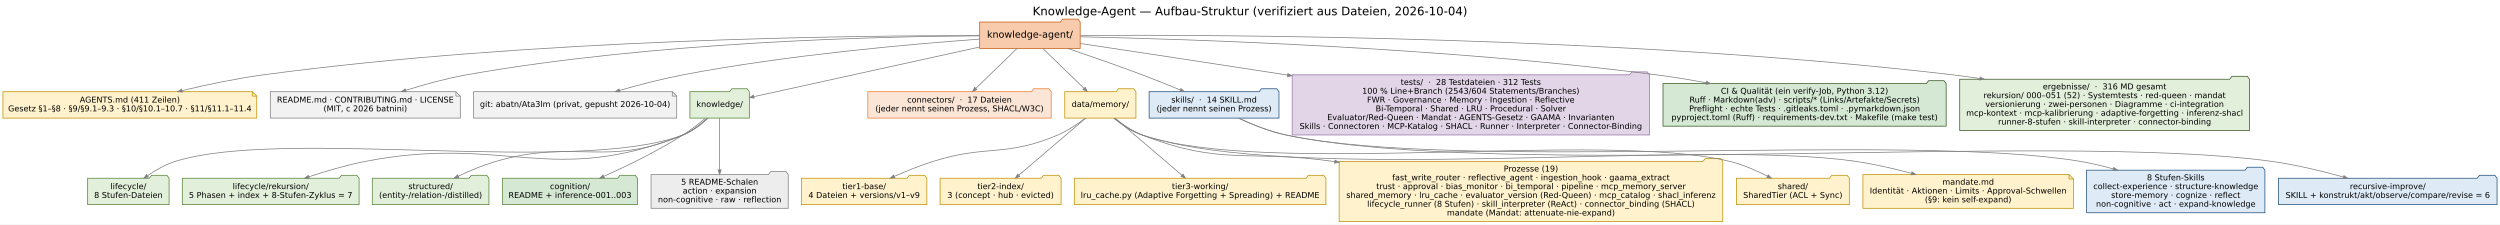
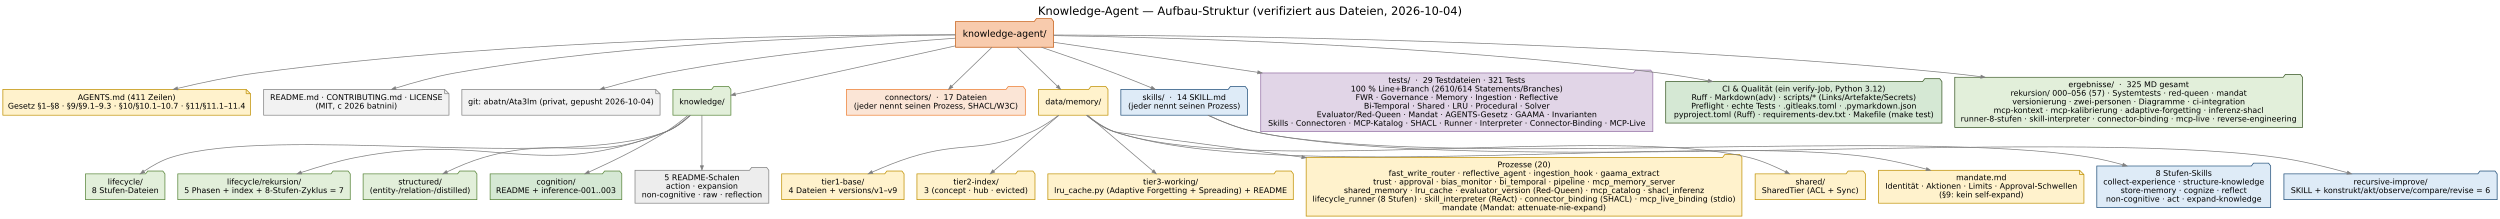
- <svg xmlns="http://www.w3.org/2000/svg" width="3408pt" height="306pt" viewBox="0.00 0.00 3408.00 306.00">
+ <svg xmlns="http://www.w3.org/2000/svg" width="3494pt" height="306pt" viewBox="0.00 0.00 3494.00 306.00">
  <g id="graph0" class="graph" transform="scale(1 1) rotate(0) translate(4 302)">
-     <polygon fill="white" stroke="transparent" points="-4,4 -4,-302 3404,-302 3404,4 -4,4" />
-     <text text-anchor="middle" x="1700" y="-281.2" font-family="DejaVu Sans" font-size="16.00">Knowledge-Agent — Aufbau-Struktur (verifiziert aus Dateien, 2026-10-04)</text>
+     <polygon fill="white" stroke="transparent" points="-4,4 -4,-302 3490,-302 3490,4 -4,4" />
+     <text text-anchor="middle" x="1743" y="-281.2" font-family="DejaVu Sans" font-size="16.00">Knowledge-Agent — Aufbau-Struktur (verifiziert aus Dateien, 2026-10-04)</text>
    <g id="node1" class="node">
      <polygon fill="#f8cbad" stroke="#c55a11" points="1468.5,-272 1465.5,-276 1444.5,-276 1441.5,-272 1331.5,-272 1331.5,-236 1468.5,-236 1468.5,-272" />
      <text text-anchor="middle" x="1400" y="-250.6" font-family="DejaVu Sans" font-size="13.00">knowledge-agent/</text>
    </g>
    <g id="node2" class="node">
      <polygon fill="#fff2cc" stroke="#bf8f00" points="340,-177 0,-177 0,-141 346,-141 346,-171 340,-177" />
      <polyline fill="none" stroke="#bf8f00" points="340,-177 340,-171 " />
      <polyline fill="none" stroke="#bf8f00" points="346,-171 340,-171 " />
      <text text-anchor="middle" x="173" y="-162.2" font-family="DejaVu Sans" font-size="11.00">AGENTS.md (411 Zeilen)</text>
      <text text-anchor="middle" x="173" y="-150.2" font-family="DejaVu Sans" font-size="11.00">Gesetz §1–§8 · §9/§9.1–9.3 · §10/§10.1–10.7 · §11/§11.1–11.4</text>
    </g>
    <g id="edge1" class="edge">
      <path fill="none" stroke="#7f7f7f" d="M1331.48,-253.44C1163.97,-253.66 720.71,-249.12 355,-200 318.17,-195.05 277.76,-186.49 244.39,-178.56" />
      <polygon fill="#7f7f7f" stroke="#7f7f7f" points="244.57,-176.44 238.24,-177.09 243.59,-180.53 244.57,-176.44" />
    </g>
    <g id="node3" class="node">
      <polygon fill="#f2f2f2" stroke="#808080" points="617.5,-177 364.5,-177 364.5,-141 623.5,-141 623.5,-171 617.5,-177" />
      <polyline fill="none" stroke="#808080" points="617.5,-177 617.5,-171 " />
      <polyline fill="none" stroke="#808080" points="623.5,-171 617.5,-171 " />
      <text text-anchor="middle" x="494" y="-162.2" font-family="DejaVu Sans" font-size="11.00">README.md · CONTRIBUTING.md · LICENSE</text>
      <text text-anchor="middle" x="494" y="-150.2" font-family="DejaVu Sans" font-size="11.00">(MIT, c 2026 batnini)</text>
    </g>
    <g id="edge2" class="edge">
      <path fill="none" stroke="#7f7f7f" d="M1331.34,-253.14C1196.31,-252.36 887.13,-245.24 632,-200 604.26,-195.08 574.13,-186.72 549.13,-178.9" />
      <polygon fill="#7f7f7f" stroke="#7f7f7f" points="549.57,-176.84 543.22,-177.04 548.31,-180.85 549.57,-176.84" />
    </g>
    <g id="node4" class="node">
      <polygon fill="#f2f2f2" stroke="#808080" points="912.5,-177 641.5,-177 641.5,-141 918.5,-141 918.5,-171 912.5,-177" />
      <polyline fill="none" stroke="#808080" points="912.5,-177 912.5,-171 " />
      <polyline fill="none" stroke="#808080" points="918.5,-171 912.5,-171 " />
      <text text-anchor="middle" x="780" y="-156.2" font-family="DejaVu Sans" font-size="11.00">git: abatn/Ata3lm (privat, gepusht 2026-10-04)</text>
    </g>
    <g id="edge3" class="edge">
      <path fill="none" stroke="#7f7f7f" d="M1331.36,-248.64C1238.88,-242.01 1069.45,-227.19 927,-200 898.26,-194.51 866.9,-186.3 840.56,-178.74" />
      <polygon fill="#7f7f7f" stroke="#7f7f7f" points="841.02,-176.68 834.68,-177.04 839.86,-180.72 841.02,-176.68" />
    </g>
    <g id="node5" class="node">
      <polygon fill="#e2efda" stroke="#548235" points="1017.5,-177 1014.5,-181 993.5,-181 990.5,-177 936.5,-177 936.5,-141 1017.5,-141 1017.5,-177" />
      <text text-anchor="middle" x="977" y="-156.2" font-family="DejaVu Sans" font-size="11.00">knowledge/</text>
    </g>
    <g id="edge4" class="edge">
      <path fill="none" stroke="#7f7f7f" d="M1331.1,-237.85C1244.57,-218.83 1098.44,-186.7 1023.85,-170.3" />
      <polygon fill="#7f7f7f" stroke="#7f7f7f" points="1024.04,-168.19 1017.73,-168.96 1023.14,-172.29 1024.04,-168.19" />
    </g>
    <g id="node11" class="node">
      <polygon fill="#fbe5d6" stroke="#ed7d31" points="1429,-177 1426,-181 1405,-181 1402,-177 1179,-177 1179,-141 1429,-141 1429,-177" />
      <text text-anchor="middle" x="1304" y="-162.2" font-family="DejaVu Sans" font-size="11.00">connectors/  ·  17 Dateien</text>
      <text text-anchor="middle" x="1304" y="-150.2" font-family="DejaVu Sans" font-size="11.00">(jeder nennt seinen Prozess, SHACL/W3C)</text>
    </g>
    <g id="edge5" class="edge">
      <path fill="none" stroke="#7f7f7f" d="M1382.39,-235.94C1366.66,-220.7 1343.52,-198.29 1326.46,-181.76" />
      <polygon fill="#7f7f7f" stroke="#7f7f7f" points="1327.59,-179.93 1321.82,-177.26 1324.67,-182.95 1327.59,-179.93" />
    </g>
    <g id="node12" class="node">
      <polygon fill="#fff2cc" stroke="#bf8f00" points="1544.5,-177 1541.5,-181 1520.5,-181 1517.5,-177 1447.5,-177 1447.5,-141 1544.5,-141 1544.5,-177" />
      <text text-anchor="middle" x="1496" y="-156.2" font-family="DejaVu Sans" font-size="11.00">data/memory/</text>
    </g>
    <g id="edge6" class="edge">
      <path fill="none" stroke="#7f7f7f" d="M1417.61,-235.94C1433.34,-220.7 1456.48,-198.29 1473.54,-181.76" />
      <polygon fill="#7f7f7f" stroke="#7f7f7f" points="1475.33,-182.95 1478.18,-177.26 1472.41,-179.93 1475.33,-182.95" />
    </g>
    <g id="node19" class="node">
      <polygon fill="#deebf7" stroke="#1f4e79" points="1739.5,-177 1736.5,-181 1715.5,-181 1712.5,-177 1562.5,-177 1562.5,-141 1739.5,-141 1739.5,-177" />
      <text text-anchor="middle" x="1651" y="-162.2" font-family="DejaVu Sans" font-size="11.00">skills/  ·  14 SKILL.md</text>
      <text text-anchor="middle" x="1651" y="-150.2" font-family="DejaVu Sans" font-size="11.00">(jeder nennt seinen Prozess)</text>
    </g>
    <g id="edge7" class="edge">
      <path fill="none" stroke="#7f7f7f" d="M1451.6,-235.9C1481.38,-225.84 1519.46,-212.64 1553,-200 1570,-193.59 1588.48,-186.17 1604.77,-179.47" />
      <polygon fill="#7f7f7f" stroke="#7f7f7f" points="1605.92,-181.27 1610.67,-177.04 1604.32,-177.38 1605.92,-181.27" />
    </g>
    <g id="node22" class="node">
-       <polygon fill="#e1d5e7" stroke="#9673a6" points="2244.5,-200 2241.5,-204 2220.5,-204 2217.5,-200 1757.5,-200 1757.5,-118 2244.5,-118 2244.5,-200" />
-       <text text-anchor="middle" x="2001" y="-186.2" font-family="DejaVu Sans" font-size="11.00">tests/  ·  28 Testdateien · 312 Tests</text>
-       <text text-anchor="middle" x="2001" y="-174.2" font-family="DejaVu Sans" font-size="11.00">100 % Line+Branch (2543/604 Statements/Branches)</text>
-       <text text-anchor="middle" x="2001" y="-162.2" font-family="DejaVu Sans" font-size="11.00">FWR · Governance · Memory · Ingestion · Reflective</text>
-       <text text-anchor="middle" x="2001" y="-150.2" font-family="DejaVu Sans" font-size="11.00">Bi-Temporal · Shared · LRU · Procedural · Solver</text>
-       <text text-anchor="middle" x="2001" y="-138.2" font-family="DejaVu Sans" font-size="11.00">Evaluator/Red-Queen · Mandat · AGENTS-Gesetz · GAAMA · Invarianten</text>
-       <text text-anchor="middle" x="2001" y="-126.2" font-family="DejaVu Sans" font-size="11.00">Skills · Connectoren · MCP-Katalog · SHACL · Runner · Interpreter · Connector-Binding</text>
+       <polygon fill="#e1d5e7" stroke="#9673a6" points="2306,-200 2303,-204 2282,-204 2279,-200 1758,-200 1758,-118 2306,-118 2306,-200" />
+       <text text-anchor="middle" x="2032" y="-186.2" font-family="DejaVu Sans" font-size="11.00">tests/  ·  29 Testdateien · 321 Tests</text>
+       <text text-anchor="middle" x="2032" y="-174.2" font-family="DejaVu Sans" font-size="11.00">100 % Line+Branch (2610/614 Statements/Branches)</text>
+       <text text-anchor="middle" x="2032" y="-162.2" font-family="DejaVu Sans" font-size="11.00">FWR · Governance · Memory · Ingestion · Reflective</text>
+       <text text-anchor="middle" x="2032" y="-150.2" font-family="DejaVu Sans" font-size="11.00">Bi-Temporal · Shared · LRU · Procedural · Solver</text>
+       <text text-anchor="middle" x="2032" y="-138.2" font-family="DejaVu Sans" font-size="11.00">Evaluator/Red-Queen · Mandat · AGENTS-Gesetz · GAAMA · Invarianten</text>
+       <text text-anchor="middle" x="2032" y="-126.2" font-family="DejaVu Sans" font-size="11.00">Skills · Connectoren · MCP-Katalog · SHACL · Runner · Interpreter · Connector-Binding · MCP-Live</text>
    </g>
    <g id="edge8" class="edge">
-       <path fill="none" stroke="#7f7f7f" d="M1468.56,-242.73C1538.95,-232.15 1651.65,-215.12 1749,-200 1749.77,-199.88 1750.54,-199.76 1751.31,-199.64" />
-       <polygon fill="#7f7f7f" stroke="#7f7f7f" points="1751.65,-201.71 1757.25,-198.72 1751,-197.56 1751.65,-201.71" />
+       <path fill="none" stroke="#7f7f7f" d="M1468.54,-242.91C1537.53,-232.76 1648.55,-216.43 1753.86,-200.93" />
+       <polygon fill="#7f7f7f" stroke="#7f7f7f" points="1754.2,-203 1759.83,-200.05 1753.59,-198.85 1754.2,-203" />
    </g>
    <g id="node23" class="node">
-       <polygon fill="#d5e8d4" stroke="#375623" points="2649,-188 2646,-192 2625,-192 2622,-188 2263,-188 2263,-130 2649,-130 2649,-188" />
-       <text text-anchor="middle" x="2456" y="-174.2" font-family="DejaVu Sans" font-size="11.00">CI &amp; Qualität (ein verify-Job, Python 3.12)</text>
-       <text text-anchor="middle" x="2456" y="-162.2" font-family="DejaVu Sans" font-size="11.00">Ruff · Markdown(adv) · scripts/* (Links/Artefakte/Secrets)</text>
-       <text text-anchor="middle" x="2456" y="-150.2" font-family="DejaVu Sans" font-size="11.00">Preflight · echte Tests · .gitleaks.toml · .pymarkdown.json</text>
-       <text text-anchor="middle" x="2456" y="-138.2" font-family="DejaVu Sans" font-size="11.00">pyproject.toml (Ruff) · requirements-dev.txt · Makefile (make test)</text>
+       <polygon fill="#d5e8d4" stroke="#375623" points="2710,-188 2707,-192 2686,-192 2683,-188 2324,-188 2324,-130 2710,-130 2710,-188" />
+       <text text-anchor="middle" x="2517" y="-174.2" font-family="DejaVu Sans" font-size="11.00">CI &amp; Qualität (ein verify-Job, Python 3.12)</text>
+       <text text-anchor="middle" x="2517" y="-162.2" font-family="DejaVu Sans" font-size="11.00">Ruff · Markdown(adv) · scripts/* (Links/Artefakte/Secrets)</text>
+       <text text-anchor="middle" x="2517" y="-150.2" font-family="DejaVu Sans" font-size="11.00">Preflight · echte Tests · .gitleaks.toml · .pymarkdown.json</text>
+       <text text-anchor="middle" x="2517" y="-138.2" font-family="DejaVu Sans" font-size="11.00">pyproject.toml (Ruff) · requirements-dev.txt · Makefile (make test)</text>
    </g>
    <g id="edge9" class="edge">
-       <path fill="none" stroke="#7f7f7f" d="M1468.65,-251.84C1614.06,-248.72 1963.6,-237.59 2254,-200 2276.05,-197.15 2299.31,-193.32 2321.89,-189.16" />
-       <polygon fill="#7f7f7f" stroke="#7f7f7f" points="2322.41,-191.2 2327.92,-188.03 2321.64,-187.07 2322.41,-191.2" />
+       <path fill="none" stroke="#7f7f7f" d="M1468.59,-252.25C1621.27,-249.87 2000.49,-240.05 2315,-200 2337.22,-197.17 2360.66,-193.33 2383.4,-189.14" />
+       <polygon fill="#7f7f7f" stroke="#7f7f7f" points="2383.96,-191.17 2389.47,-188.01 2383.19,-187.05 2383.96,-191.17" />
    </g>
    <g id="node24" class="node">
-       <polygon fill="#e2efda" stroke="#375623" points="3062.5,-194 3059.5,-198 3038.5,-198 3035.5,-194 2667.5,-194 2667.5,-124 3062.5,-124 3062.5,-194" />
-       <text text-anchor="middle" x="2865" y="-180.2" font-family="DejaVu Sans" font-size="11.00">ergebnisse/  ·  316 MD gesamt</text>
-       <text text-anchor="middle" x="2865" y="-168.2" font-family="DejaVu Sans" font-size="11.00">rekursion/ 000–051 (52) · Systemtests · red-queen · mandat</text>
-       <text text-anchor="middle" x="2865" y="-156.2" font-family="DejaVu Sans" font-size="11.00">versionierung · zwei-personen · Diagramme · ci-integration</text>
-       <text text-anchor="middle" x="2865" y="-144.2" font-family="DejaVu Sans" font-size="11.00">mcp-kontext · mcp-kalibrierung · adaptive-forgetting · inferenz-shacl</text>
-       <text text-anchor="middle" x="2865" y="-132.2" font-family="DejaVu Sans" font-size="11.00">runner-8-stufen · skill-interpreter · connector-binding</text>
+       <polygon fill="#e2efda" stroke="#375623" points="3214,-194 3211,-198 3190,-198 3187,-194 2728,-194 2728,-124 3214,-124 3214,-194" />
+       <text text-anchor="middle" x="2971" y="-180.2" font-family="DejaVu Sans" font-size="11.00">ergebnisse/  ·  325 MD gesamt</text>
+       <text text-anchor="middle" x="2971" y="-168.2" font-family="DejaVu Sans" font-size="11.00">rekursion/ 000–056 (57) · Systemtests · red-queen · mandat</text>
+       <text text-anchor="middle" x="2971" y="-156.2" font-family="DejaVu Sans" font-size="11.00">versionierung · zwei-personen · Diagramme · ci-integration</text>
+       <text text-anchor="middle" x="2971" y="-144.2" font-family="DejaVu Sans" font-size="11.00">mcp-kontext · mcp-kalibrierung · adaptive-forgetting · inferenz-shacl</text>
+       <text text-anchor="middle" x="2971" y="-132.2" font-family="DejaVu Sans" font-size="11.00">runner-8-stufen · skill-interpreter · connector-binding · mcp-live · reverse-engineering</text>
    </g>
    <g id="edge10" class="edge">
-       <path fill="none" stroke="#7f7f7f" d="M1468.81,-253.68C1658.83,-254.8 2206.67,-252.82 2658,-200 2670.03,-198.59 2682.4,-196.88 2694.84,-194.97" />
-       <polygon fill="#7f7f7f" stroke="#7f7f7f" points="2695.34,-197.01 2700.95,-194.01 2694.69,-192.86 2695.34,-197.01" />
+       <path fill="none" stroke="#7f7f7f" d="M1468.5,-253.07C1664.15,-252.68 2242.07,-247.27 2719,-200 2733.79,-198.53 2749.03,-196.77 2764.35,-194.8" />
+       <polygon fill="#7f7f7f" stroke="#7f7f7f" points="2764.77,-196.86 2770.45,-194.01 2764.23,-192.7 2764.77,-196.86" />
    </g>
    <g id="node6" class="node">
      <polygon fill="#e2efda" stroke="#548235" points="226.5,-59 223.5,-63 202.5,-63 199.5,-59 115.5,-59 115.5,-23 226.5,-23 226.5,-59" />
      <text text-anchor="middle" x="171" y="-44.2" font-family="DejaVu Sans" font-size="11.00">lifecycle/</text>
      <text text-anchor="middle" x="171" y="-32.2" font-family="DejaVu Sans" font-size="11.00">8 Stufen-Dateien</text>
    </g>
    <g id="edge11" class="edge">
      <path fill="none" stroke="#7f7f7f" d="M961.11,-140.97C952.02,-132.44 939.88,-122.9 927,-118 783.07,-63.27 381.87,-128.28 235,-82 221.68,-77.8 208.36,-70.17 197.35,-62.69" />
      <polygon fill="#7f7f7f" stroke="#7f7f7f" points="198.26,-60.76 192.14,-59.04 195.85,-64.2 198.26,-60.76" />
    </g>
    <g id="node7" class="node">
      <polygon fill="#e2efda" stroke="#548235" points="485.5,-59 482.5,-63 461.5,-63 458.5,-59 244.5,-59 244.5,-23 485.5,-23 485.5,-59" />
      <text text-anchor="middle" x="365" y="-44.2" font-family="DejaVu Sans" font-size="11.00">lifecycle/rekursion/</text>
      <text text-anchor="middle" x="365" y="-32.2" font-family="DejaVu Sans" font-size="11.00">5 Phasen + index + 8-Stufen-Zyklus = 7</text>
    </g>
    <g id="edge12" class="edge">
      <path fill="none" stroke="#7f7f7f" d="M960.6,-140.72C951.55,-132.34 939.6,-123.02 927,-118 747.58,-46.58 683.57,-118.81 494,-82 468.22,-76.99 440.3,-68.71 417.06,-60.98" />
      <polygon fill="#7f7f7f" stroke="#7f7f7f" points="417.61,-58.95 411.25,-59.02 416.27,-62.93 417.61,-58.95" />
    </g>
    <g id="node8" class="node">
      <polygon fill="#e2efda" stroke="#548235" points="662.5,-59 659.5,-63 638.5,-63 635.5,-59 503.5,-59 503.5,-23 662.5,-23 662.5,-59" />
      <text text-anchor="middle" x="583" y="-44.2" font-family="DejaVu Sans" font-size="11.00">structured/</text>
      <text text-anchor="middle" x="583" y="-32.2" font-family="DejaVu Sans" font-size="11.00">(entity-/relation-/distilled)</text>
    </g>
    <g id="edge13" class="edge">
      <path fill="none" stroke="#7f7f7f" d="M960.03,-140.6C951,-132.41 939.25,-123.29 927,-118 821.91,-72.64 781.96,-113.78 672,-82 654.61,-76.97 636.22,-69.17 620.71,-61.79" />
      <polygon fill="#7f7f7f" stroke="#7f7f7f" points="621.45,-59.81 615.13,-59.09 619.62,-63.6 621.45,-59.81" />
    </g>
    <g id="node9" class="node">
      <polygon fill="#d5e8d4" stroke="#548235" points="865,-59 862,-63 841,-63 838,-59 681,-59 681,-23 865,-23 865,-59" />
      <text text-anchor="middle" x="773" y="-44.2" font-family="DejaVu Sans" font-size="11.00">cognition/</text>
      <text text-anchor="middle" x="773" y="-32.2" font-family="DejaVu Sans" font-size="11.00">README + inference-001..003</text>
    </g>
    <g id="edge14" class="edge">
      <path fill="none" stroke="#7f7f7f" d="M957.31,-140.61C948.39,-133.17 937.5,-124.68 927,-118 892.42,-96 850.58,-75.72 819.25,-61.65" />
      <polygon fill="#7f7f7f" stroke="#7f7f7f" points="819.86,-59.62 813.52,-59.1 818.15,-63.46 819.86,-59.62" />
    </g>
    <g id="node10" class="node">
      <polygon fill="#ededed" stroke="#808080" points="1070.5,-64 1067.5,-68 1046.5,-68 1043.5,-64 883.5,-64 883.5,-18 1070.5,-18 1070.5,-64" />
      <text text-anchor="middle" x="977" y="-50.2" font-family="DejaVu Sans" font-size="11.00">5 README-Schalen</text>
      <text text-anchor="middle" x="977" y="-38.2" font-family="DejaVu Sans" font-size="11.00">action · expansion</text>
      <text text-anchor="middle" x="977" y="-26.2" font-family="DejaVu Sans" font-size="11.00">non-cognitive · raw · reflection</text>
    </g>
    <g id="edge15" class="edge">
      <path fill="none" stroke="#7f7f7f" d="M977,-140.88C977,-122.33 977,-92.43 977,-70.36" />
      <polygon fill="#7f7f7f" stroke="#7f7f7f" points="979.1,-70.36 977,-64.36 974.9,-70.36 979.1,-70.36" />
    </g>
    <g id="node13" class="node">
      <polygon fill="#fff2cc" stroke="#bf8f00" points="1259.5,-59 1256.5,-63 1235.5,-63 1232.5,-59 1088.5,-59 1088.5,-23 1259.5,-23 1259.5,-59" />
      <text text-anchor="middle" x="1174" y="-44.2" font-family="DejaVu Sans" font-size="11.00">tier1-base/</text>
      <text text-anchor="middle" x="1174" y="-32.2" font-family="DejaVu Sans" font-size="11.00">4 Dateien + versions/v1–v9</text>
    </g>
    <g id="edge16" class="edge">
      <path fill="none" stroke="#7f7f7f" d="M1475.43,-140.84C1464.84,-132.8 1451.37,-123.75 1438,-118 1367.05,-87.48 1341.66,-105.23 1268,-82 1250.37,-76.44 1231.52,-68.78 1215.36,-61.65" />
      <polygon fill="#7f7f7f" stroke="#7f7f7f" points="1215.88,-59.58 1209.54,-59.05 1214.16,-63.41 1215.88,-59.58" />
    </g>
    <g id="node14" class="node">
      <polygon fill="#fff2cc" stroke="#bf8f00" points="1442.5,-59 1439.5,-63 1418.5,-63 1415.5,-59 1277.5,-59 1277.5,-23 1442.5,-23 1442.5,-59" />
      <text text-anchor="middle" x="1360" y="-44.2" font-family="DejaVu Sans" font-size="11.00">tier2-index/</text>
      <text text-anchor="middle" x="1360" y="-32.2" font-family="DejaVu Sans" font-size="11.00">3 (concept · hub · evicted)</text>
    </g>
    <g id="edge17" class="edge">
      <path fill="none" stroke="#7f7f7f" d="M1475.93,-140.88C1451.73,-120.24 1411.03,-85.53 1384.86,-63.2" />
      <polygon fill="#7f7f7f" stroke="#7f7f7f" points="1386.08,-61.48 1380.15,-59.19 1383.35,-64.68 1386.08,-61.48" />
    </g>
    <g id="node15" class="node">
      <polygon fill="#fff2cc" stroke="#bf8f00" points="1803.5,-59 1800.5,-63 1779.5,-63 1776.5,-59 1460.5,-59 1460.5,-23 1803.5,-23 1803.5,-59" />
      <text text-anchor="middle" x="1632" y="-44.2" font-family="DejaVu Sans" font-size="11.00">tier3-working/</text>
      <text text-anchor="middle" x="1632" y="-32.2" font-family="DejaVu Sans" font-size="11.00">lru_cache.py (Adaptive Forgetting + Spreading) + README</text>
    </g>
    <g id="edge18" class="edge">
      <path fill="none" stroke="#7f7f7f" d="M1516.07,-140.88C1540.27,-120.24 1580.97,-85.53 1607.14,-63.2" />
      <polygon fill="#7f7f7f" stroke="#7f7f7f" points="1608.65,-64.68 1611.85,-59.19 1605.92,-61.48 1608.65,-64.68" />
    </g>
    <g id="node16" class="node">
-       <polygon fill="#fff2cc" stroke="#bf8f00" points="2344.5,-82 2341.5,-86 2320.5,-86 2317.5,-82 1821.5,-82 1821.5,0 2344.5,0 2344.5,-82" />
-       <text text-anchor="middle" x="2083" y="-68.2" font-family="DejaVu Sans" font-size="11.00">Prozesse (19)</text>
-       <text text-anchor="middle" x="2083" y="-56.2" font-family="DejaVu Sans" font-size="11.00">fast_write_router · reflective_agent · ingestion_hook · gaama_extract</text>
-       <text text-anchor="middle" x="2083" y="-44.2" font-family="DejaVu Sans" font-size="11.00">trust · approval · bias_monitor · bi_temporal · pipeline · mcp_memory_server</text>
-       <text text-anchor="middle" x="2083" y="-32.2" font-family="DejaVu Sans" font-size="11.00">shared_memory · lru_cache · evaluator_version (Red-Queen) · mcp_catalog · shacl_inferenz</text>
-       <text text-anchor="middle" x="2083" y="-20.2" font-family="DejaVu Sans" font-size="11.00">lifecycle_runner (8 Stufen) · skill_interpreter (ReAct) · connector_binding (SHACL)</text>
-       <text text-anchor="middle" x="2083" y="-8.2" font-family="DejaVu Sans" font-size="11.00">mandate (Mandat: attenuate-nie-expand)</text>
+       <polygon fill="#fff2cc" stroke="#bf8f00" points="2430.5,-82 2427.5,-86 2406.5,-86 2403.5,-82 1821.5,-82 1821.5,0 2430.5,0 2430.5,-82" />
+       <text text-anchor="middle" x="2126" y="-68.2" font-family="DejaVu Sans" font-size="11.00">Prozesse (20)</text>
+       <text text-anchor="middle" x="2126" y="-56.2" font-family="DejaVu Sans" font-size="11.00">fast_write_router · reflective_agent · ingestion_hook · gaama_extract</text>
+       <text text-anchor="middle" x="2126" y="-44.2" font-family="DejaVu Sans" font-size="11.00">trust · approval · bias_monitor · bi_temporal · pipeline · mcp_memory_server</text>
+       <text text-anchor="middle" x="2126" y="-32.2" font-family="DejaVu Sans" font-size="11.00">shared_memory · lru_cache · evaluator_version (Red-Queen) · mcp_catalog · shacl_inferenz</text>
+       <text text-anchor="middle" x="2126" y="-20.2" font-family="DejaVu Sans" font-size="11.00">lifecycle_runner (8 Stufen) · skill_interpreter (ReAct) · connector_binding (SHACL) · mcp_live_binding (stdio)</text>
+       <text text-anchor="middle" x="2126" y="-8.2" font-family="DejaVu Sans" font-size="11.00">mandate (Mandat: attenuate-nie-expand)</text>
    </g>
    <g id="edge20" class="edge">
-       <path fill="none" stroke="#7f7f7f" d="M1515.48,-140.83C1525.91,-132.58 1539.39,-123.35 1553,-118 1661.56,-75.3 1697.52,-98.55 1813,-82 1813.79,-81.89 1814.58,-81.77 1815.38,-81.66" />
-       <polygon fill="#7f7f7f" stroke="#7f7f7f" points="1815.85,-83.71 1821.49,-80.78 1815.25,-79.56 1815.85,-83.71" />
+       <path fill="none" stroke="#7f7f7f" d="M1515.21,-141C1525.67,-132.7 1539.26,-123.36 1553,-118 1556.5,-116.63 1682.31,-99.89 1815.14,-82.47" />
+       <polygon fill="#7f7f7f" stroke="#7f7f7f" points="1815.79,-84.5 1821.47,-81.64 1815.25,-80.33 1815.79,-84.5" />
    </g>
    <g id="node17" class="node">
-       <polygon fill="#fff2cc" stroke="#bf8f00" points="2517,-59 2514,-63 2493,-63 2490,-59 2363,-59 2363,-23 2517,-23 2517,-59" />
-       <text text-anchor="middle" x="2440" y="-44.2" font-family="DejaVu Sans" font-size="11.00">shared/</text>
-       <text text-anchor="middle" x="2440" y="-32.2" font-family="DejaVu Sans" font-size="11.00">SharedTier (ACL + Sync)</text>
+       <polygon fill="#fff2cc" stroke="#bf8f00" points="2603,-59 2600,-63 2579,-63 2576,-59 2449,-59 2449,-23 2603,-23 2603,-59" />
+       <text text-anchor="middle" x="2526" y="-44.2" font-family="DejaVu Sans" font-size="11.00">shared/</text>
+       <text text-anchor="middle" x="2526" y="-32.2" font-family="DejaVu Sans" font-size="11.00">SharedTier (ACL + Sync)</text>
    </g>
    <g id="edge19" class="edge">
-       <path fill="none" stroke="#7f7f7f" d="M1514.52,-140.92C1524.99,-132.37 1538.81,-122.84 1553,-118 1721.66,-60.53 2180.93,-124.38 2354,-82 2371.66,-77.67 2390.09,-69.64 2405.34,-61.9" />
-       <polygon fill="#7f7f7f" stroke="#7f7f7f" points="2406.44,-63.69 2410.8,-59.06 2404.51,-59.96 2406.44,-63.69" />
+       <path fill="none" stroke="#7f7f7f" d="M1514.51,-140.89C1524.98,-132.34 1538.8,-122.8 1553,-118 1739.87,-54.78 2248.29,-128.5 2440,-82 2457.67,-77.71 2476.1,-69.68 2491.35,-61.93" />
+       <polygon fill="#7f7f7f" stroke="#7f7f7f" points="2492.45,-63.72 2496.81,-59.1 2490.52,-60 2492.45,-63.72" />
    </g>
    <g id="node18" class="node">
-       <polygon fill="#fff2cc" stroke="#bf8f00" points="2816.5,-64 2535.5,-64 2535.5,-18 2822.5,-18 2822.5,-58 2816.5,-64" />
-       <polyline fill="none" stroke="#bf8f00" points="2816.5,-64 2816.5,-58 " />
-       <polyline fill="none" stroke="#bf8f00" points="2822.5,-58 2816.5,-58 " />
-       <text text-anchor="middle" x="2679" y="-50.2" font-family="DejaVu Sans" font-size="11.00">mandate.md</text>
-       <text text-anchor="middle" x="2679" y="-38.2" font-family="DejaVu Sans" font-size="11.00">Identität · Aktionen · Limits · Approval-Schwellen</text>
-       <text text-anchor="middle" x="2679" y="-26.2" font-family="DejaVu Sans" font-size="11.00">(§9: kein self-expand)</text>
+       <polygon fill="#fff2cc" stroke="#bf8f00" points="2902.5,-64 2621.5,-64 2621.5,-18 2908.5,-18 2908.5,-58 2902.5,-64" />
+       <polyline fill="none" stroke="#bf8f00" points="2902.5,-64 2902.5,-58 " />
+       <polyline fill="none" stroke="#bf8f00" points="2908.5,-58 2902.5,-58 " />
+       <text text-anchor="middle" x="2765" y="-50.2" font-family="DejaVu Sans" font-size="11.00">mandate.md</text>
+       <text text-anchor="middle" x="2765" y="-38.2" font-family="DejaVu Sans" font-size="11.00">Identität · Aktionen · Limits · Approval-Schwellen</text>
+       <text text-anchor="middle" x="2765" y="-26.2" font-family="DejaVu Sans" font-size="11.00">(§9: kein self-expand)</text>
    </g>
    <g id="edge21" class="edge">
-       <path fill="none" stroke="#7f7f7f" d="M1514.5,-140.87C1524.97,-132.31 1538.79,-122.78 1553,-118 1758.08,-49.03 2311.94,-113.55 2526,-82 2550.91,-78.33 2577.62,-72.15 2601.63,-65.74" />
-       <polygon fill="#7f7f7f" stroke="#7f7f7f" points="2602.43,-67.7 2607.67,-64.1 2601.33,-63.64 2602.43,-67.7" />
+       <path fill="none" stroke="#7f7f7f" d="M1514.5,-140.86C1524.97,-132.29 1538.78,-122.76 1553,-118 1776.3,-43.27 2379,-115.99 2612,-82 2637.05,-78.35 2663.89,-72.14 2688,-65.69" />
+       <polygon fill="#7f7f7f" stroke="#7f7f7f" points="2688.82,-67.64 2694.06,-64.04 2687.72,-63.59 2688.82,-67.64" />
    </g>
    <g id="node20" class="node">
-       <polygon fill="#deebf7" stroke="#1f4e79" points="3083.5,-70 3080.5,-74 3059.5,-74 3056.5,-70 2840.5,-70 2840.5,-12 3083.5,-12 3083.5,-70" />
-       <text text-anchor="middle" x="2962" y="-56.2" font-family="DejaVu Sans" font-size="11.00">8 Stufen-Skills</text>
-       <text text-anchor="middle" x="2962" y="-44.2" font-family="DejaVu Sans" font-size="11.00">collect-experience · structure-knowledge</text>
-       <text text-anchor="middle" x="2962" y="-32.2" font-family="DejaVu Sans" font-size="11.00">store-memory · cognize · reflect</text>
-       <text text-anchor="middle" x="2962" y="-20.2" font-family="DejaVu Sans" font-size="11.00">non-cognitive · act · expand-knowledge</text>
+       <polygon fill="#deebf7" stroke="#1f4e79" points="3169.5,-70 3166.5,-74 3145.5,-74 3142.5,-70 2926.5,-70 2926.5,-12 3169.5,-12 3169.5,-70" />
+       <text text-anchor="middle" x="3048" y="-56.2" font-family="DejaVu Sans" font-size="11.00">8 Stufen-Skills</text>
+       <text text-anchor="middle" x="3048" y="-44.2" font-family="DejaVu Sans" font-size="11.00">collect-experience · structure-knowledge</text>
+       <text text-anchor="middle" x="3048" y="-32.2" font-family="DejaVu Sans" font-size="11.00">store-memory · cognize · reflect</text>
+       <text text-anchor="middle" x="3048" y="-20.2" font-family="DejaVu Sans" font-size="11.00">non-cognitive · act · expand-knowledge</text>
    </g>
    <g id="edge22" class="edge">
-       <path fill="none" stroke="#7f7f7f" d="M1684.52,-140.86C1703.03,-132.29 1726.72,-122.76 1749,-118 1984.49,-67.71 2594.51,-121.76 2832,-82 2846.7,-79.54 2862.06,-75.86 2876.85,-71.71" />
-       <polygon fill="#7f7f7f" stroke="#7f7f7f" points="2877.51,-73.71 2882.71,-70.04 2876.36,-69.67 2877.51,-73.71" />
+       <path fill="none" stroke="#7f7f7f" d="M1684.52,-140.84C1703.02,-132.26 1726.71,-122.73 1749,-118 2003.24,-64.04 2661.61,-124.6 2918,-82 2932.7,-79.56 2948.06,-75.89 2962.85,-71.74" />
+       <polygon fill="#7f7f7f" stroke="#7f7f7f" points="2963.52,-73.74 2968.71,-70.07 2962.37,-69.7 2963.52,-73.74" />
    </g>
    <g id="node21" class="node">
-       <polygon fill="#deebf7" stroke="#1f4e79" points="3400,-59 3397,-63 3376,-63 3373,-59 3102,-59 3102,-23 3400,-23 3400,-59" />
-       <text text-anchor="middle" x="3251" y="-44.2" font-family="DejaVu Sans" font-size="11.00">recursive-improve/</text>
-       <text text-anchor="middle" x="3251" y="-32.2" font-family="DejaVu Sans" font-size="11.00">SKILL + konstrukt/akt/observe/compare/revise = 6</text>
+       <polygon fill="#deebf7" stroke="#1f4e79" points="3486,-59 3483,-63 3462,-63 3459,-59 3188,-59 3188,-23 3486,-23 3486,-59" />
+       <text text-anchor="middle" x="3337" y="-44.2" font-family="DejaVu Sans" font-size="11.00">recursive-improve/</text>
+       <text text-anchor="middle" x="3337" y="-32.2" font-family="DejaVu Sans" font-size="11.00">SKILL + konstrukt/akt/observe/compare/revise = 6</text>
    </g>
    <g id="edge23" class="edge">
-       <path fill="none" stroke="#7f7f7f" d="M1684.51,-140.8C1703.01,-132.22 1726.7,-122.69 1749,-118 2041.39,-56.55 2797.04,-122.91 3093,-82 3125.58,-77.5 3161.15,-68.84 3190.27,-60.72" />
-       <polygon fill="#7f7f7f" stroke="#7f7f7f" points="3191.18,-62.65 3196.38,-59 3190.04,-58.61 3191.18,-62.65" />
+       <path fill="none" stroke="#7f7f7f" d="M1684.06,-140.99C1702.62,-132.35 1726.52,-122.71 1749,-118 2060.13,-52.87 2864.08,-125.28 3179,-82 3211.58,-77.52 3247.15,-68.87 3276.27,-60.75" />
+       <polygon fill="#7f7f7f" stroke="#7f7f7f" points="3277.18,-62.67 3282.39,-59.02 3276.04,-58.63 3277.18,-62.67" />
    </g>
  </g>
</svg>
